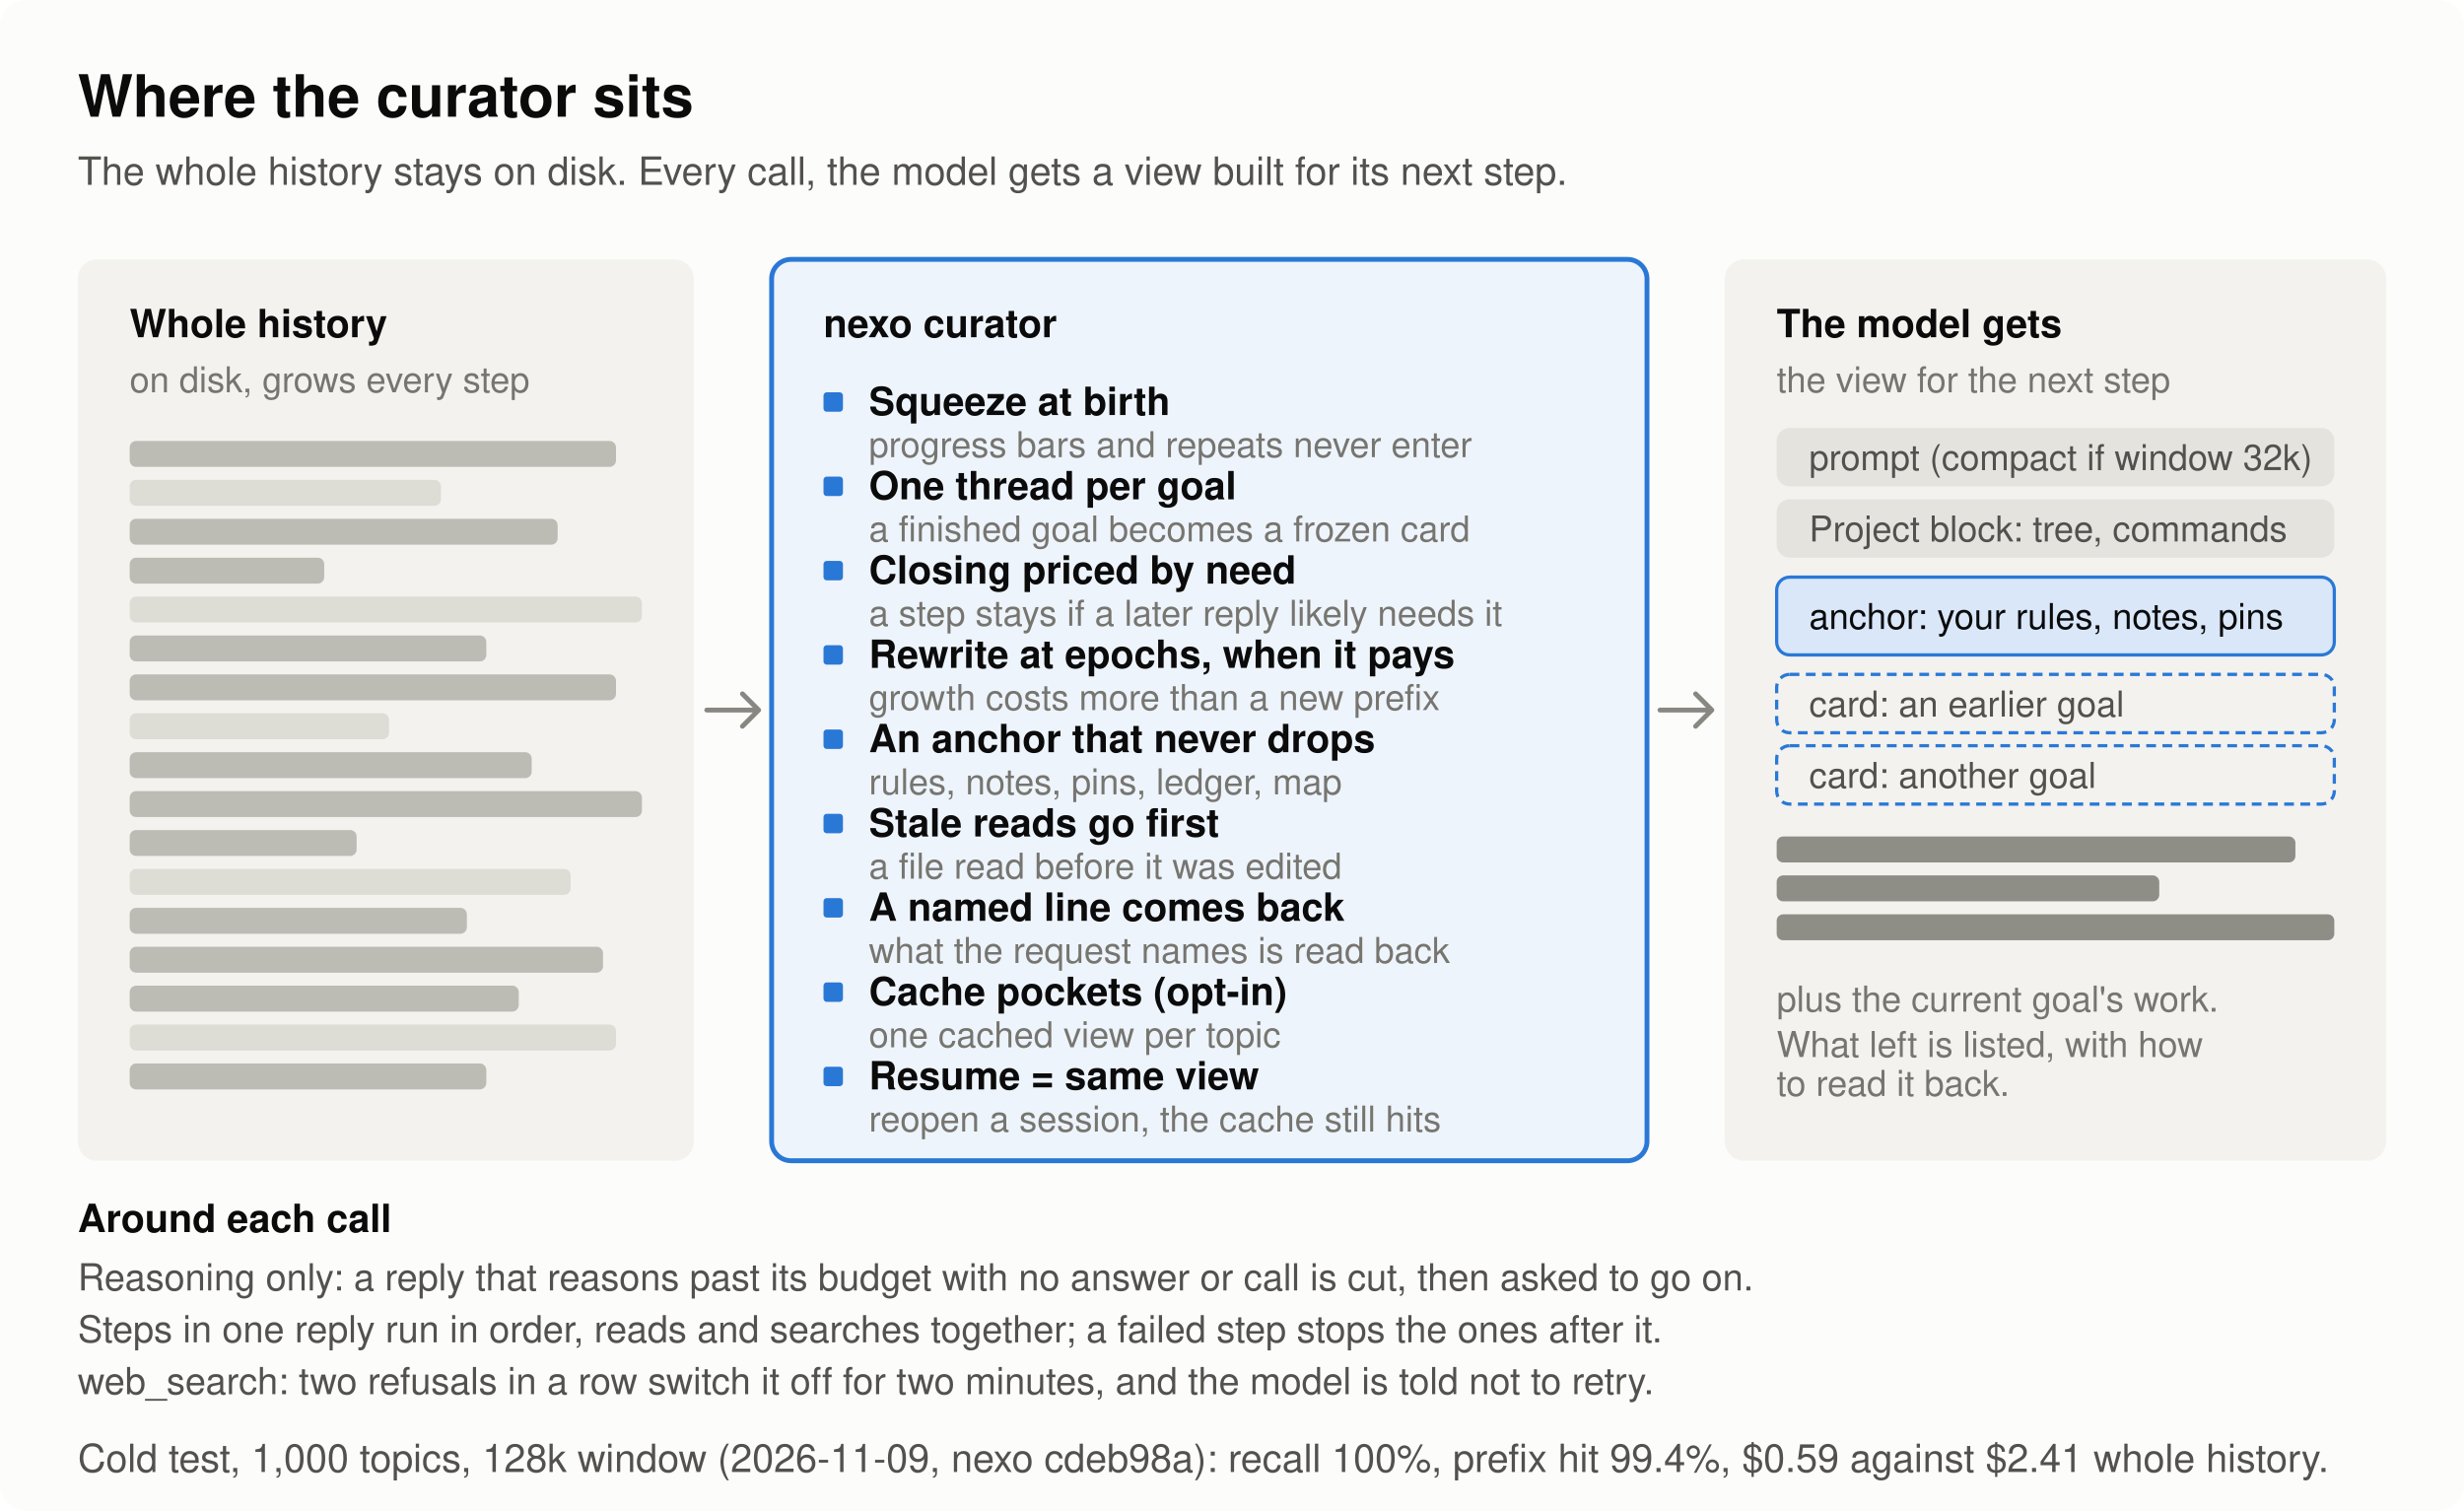
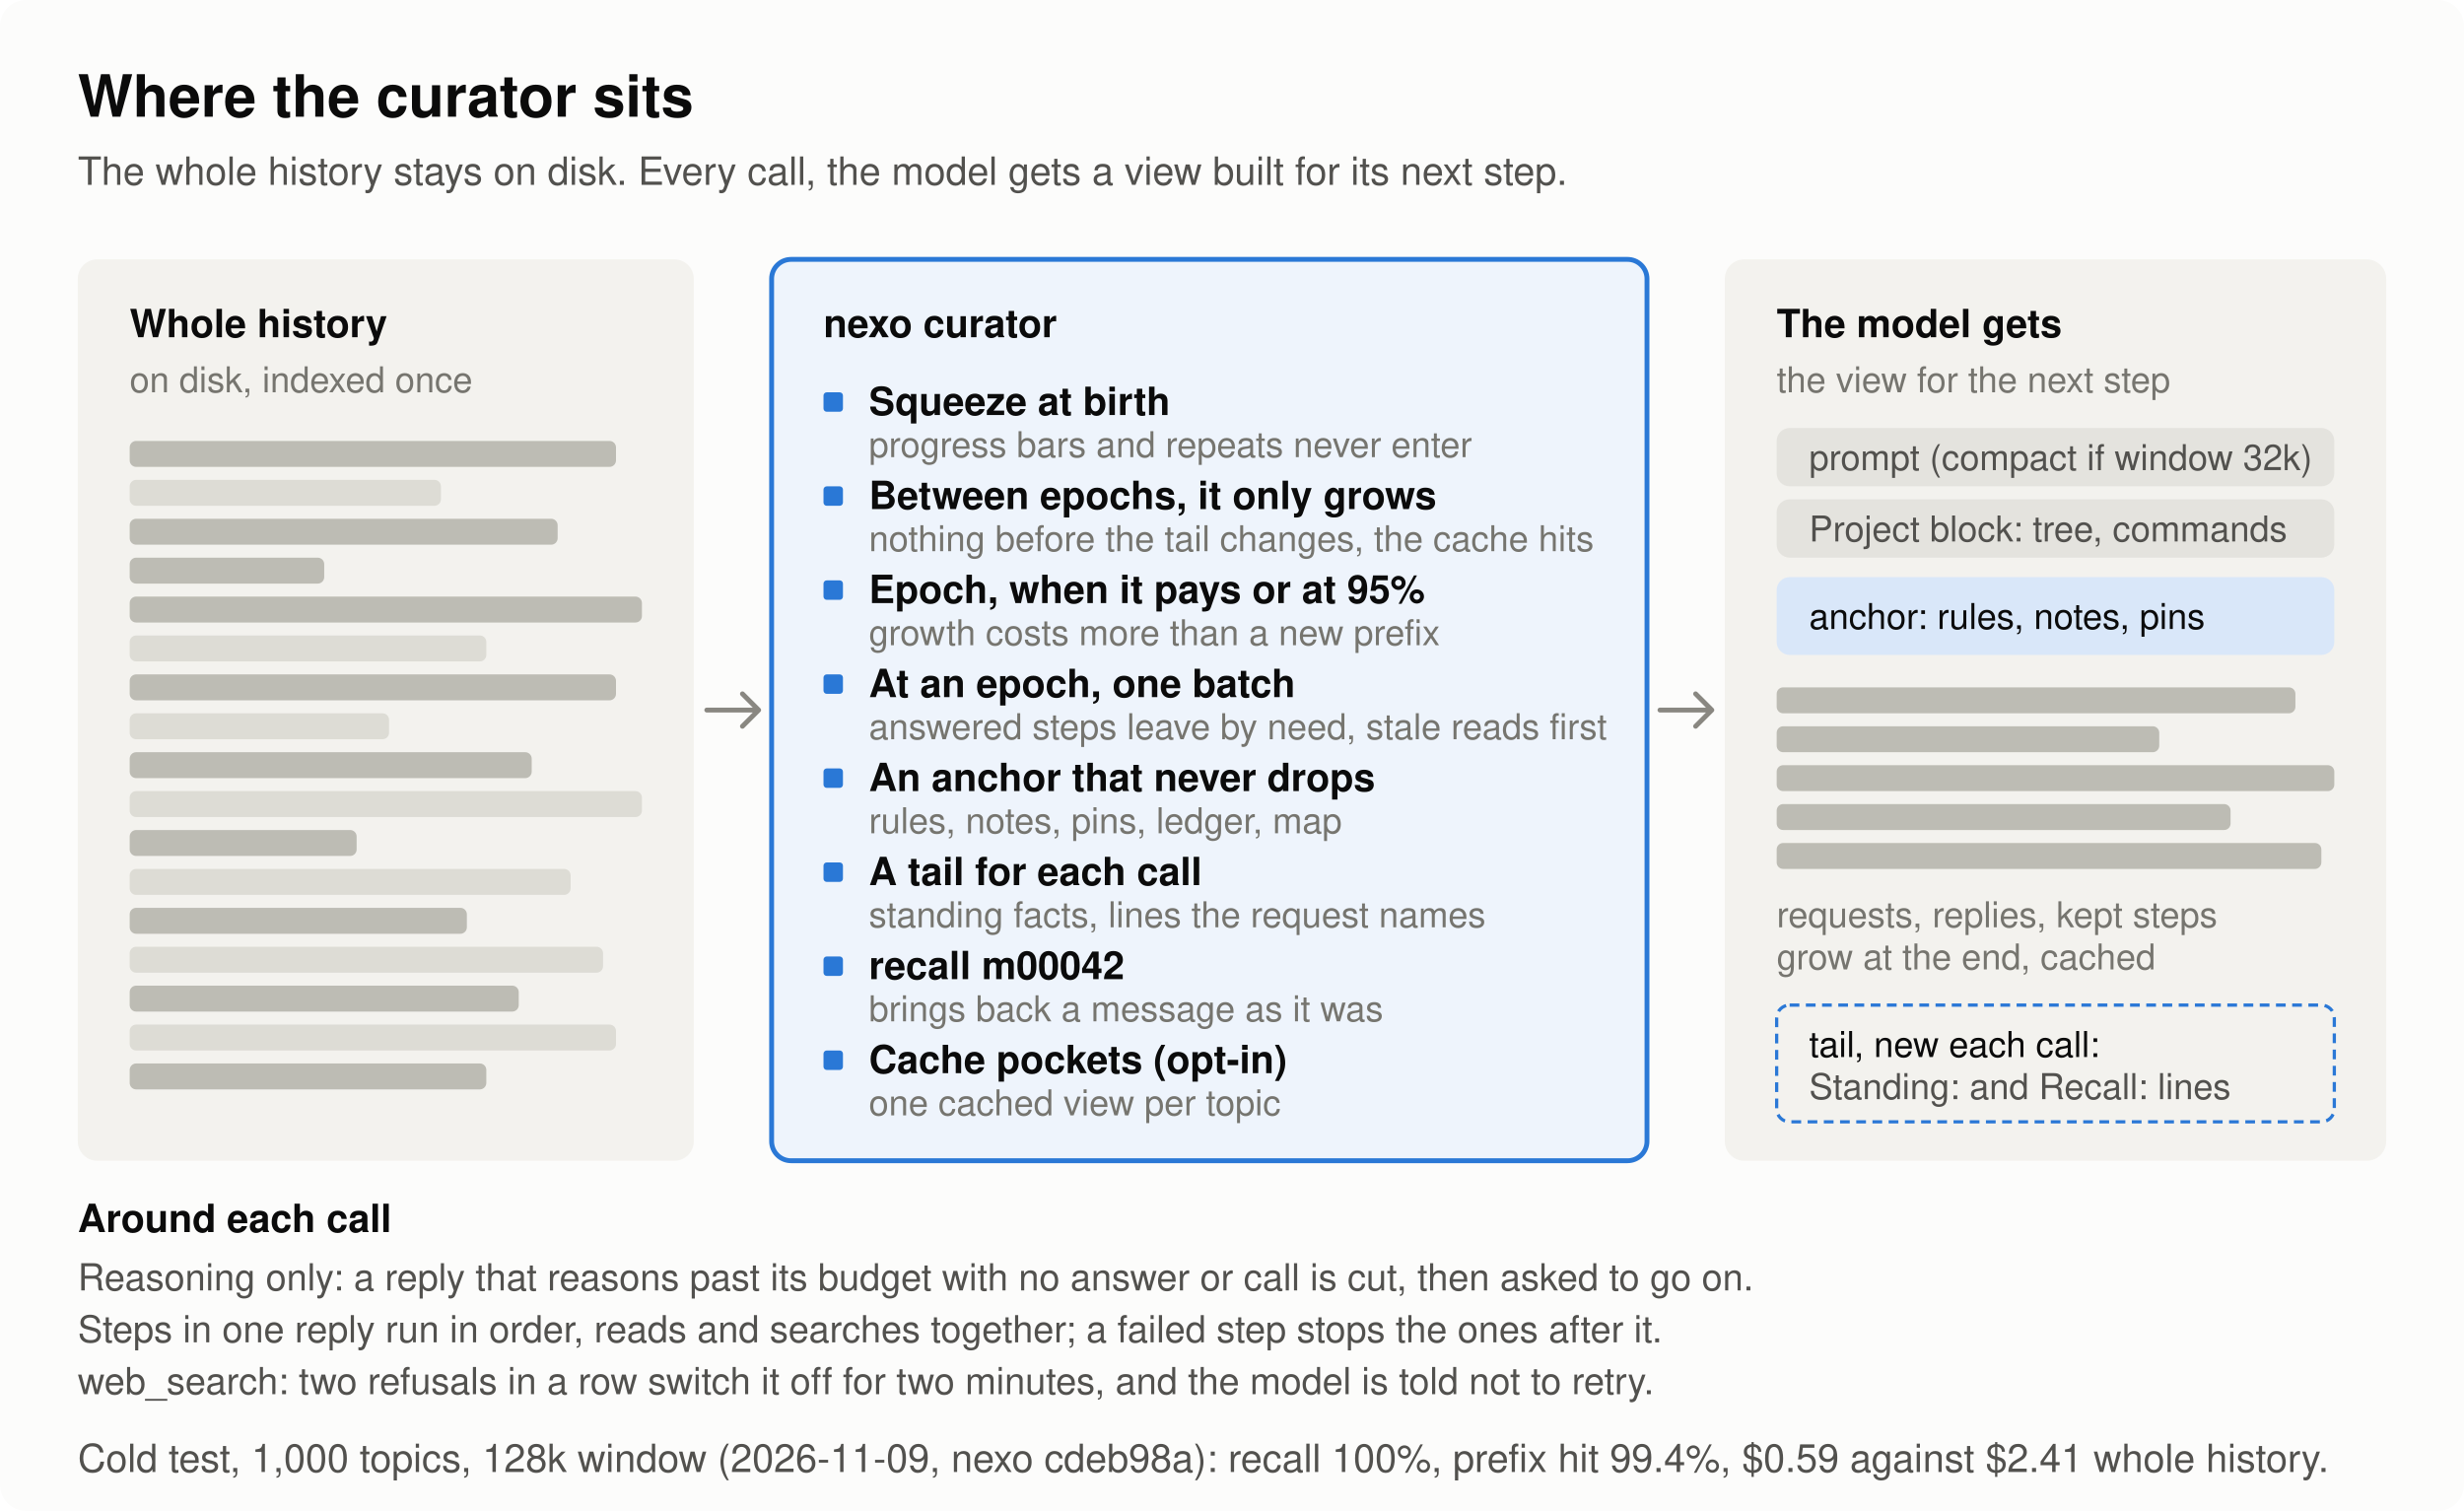
<svg xmlns="http://www.w3.org/2000/svg" width="760" height="466" viewBox="0 0 760 466" font-family="-apple-system, Segoe UI, Helvetica, Arial, sans-serif" font-size="12" role="img" aria-labelledby="t d">
-   <style>
- .bg{fill:#fcfcfb}.tile{fill:#f3f2ee}.cur{fill:#eef4fc;stroke:#2a78d6;stroke-width:1.5}.t1{fill:#0b0b0b}.t2{fill:#52514e}.t3{fill:#76756f}
- .hb{fill:#bdbcb4}.hn{fill:#dddcd5}.dot{fill:#2a78d6}.ar{stroke:#898781;stroke-width:1.5;fill:none;stroke-linecap:round;stroke-linejoin:round}
- .anc{fill:#d9e7f9;stroke:#2a78d6}.sys{fill:#e4e3de}.card{fill:none;stroke:#2a78d6;stroke-dasharray:3 2}.rb{fill:#8f8e86}
- @media (prefers-color-scheme: dark){.bg{fill:#1a1a19}.tile{fill:#242422}.cur{fill:#1d2733;stroke:#4f93e6}.t1{fill:#f0efec}.t2{fill:#c3c2b7}.t3{fill:#9c9b93}
- .hb{fill:#55544f}.hn{fill:#363633}.dot{fill:#4f93e6}.ar{stroke:#9c9b93}.anc{fill:#22364f;stroke:#4f93e6}.sys{fill:#363633}.card{stroke:#4f93e6}.rb{fill:#9c9b93}}
- </style>
-   <rect class="bg" width="760" height="466" rx="8" />
-   <text x="24" y="36" class="t1" font-size="18" font-weight="600">Where the curator sits</text>
-   <text x="24" y="57" class="t2">The whole history stays on disk. Every call, the model gets a view built for its next step.</text>
-   <rect class="tile" x="24" y="80" width="190" height="278" rx="6" />
-   <text x="40" y="104" class="t1" font-weight="600">Whole history</text>
-   <text x="40" y="121" class="t3" font-size="11">on disk, grows every step</text>
-   <rect class="hb" x="40" y="136" width="150" height="8" rx="2" />
-   <rect class="hn" x="40" y="148" width="96" height="8" rx="2" />
-   <rect class="hb" x="40" y="160" width="132" height="8" rx="2" />
-   <rect class="hb" x="40" y="172" width="60" height="8" rx="2" />
-   <rect class="hn" x="40" y="184" width="158" height="8" rx="2" />
-   <rect class="hb" x="40" y="196" width="110" height="8" rx="2" />
-   <rect class="hb" x="40" y="208" width="150" height="8" rx="2" />
-   <rect class="hn" x="40" y="220" width="80" height="8" rx="2" />
-   <rect class="hb" x="40" y="232" width="124" height="8" rx="2" />
-   <rect class="hb" x="40" y="244" width="158" height="8" rx="2" />
-   <rect class="hb" x="40" y="256" width="70" height="8" rx="2" />
-   <rect class="hn" x="40" y="268" width="136" height="8" rx="2" />
-   <rect class="hb" x="40" y="280" width="104" height="8" rx="2" />
-   <rect class="hb" x="40" y="292" width="146" height="8" rx="2" />
-   <rect class="hb" x="40" y="304" width="120" height="8" rx="2" />
-   <rect class="hn" x="40" y="316" width="150" height="8" rx="2" />
-   <rect class="hb" x="40" y="328" width="110" height="8" rx="2" />
-   <path class="ar" d="M218 219h16m-5-5l5 5-5 5" />
-   <rect class="cur" x="238" y="80" width="270" height="278" rx="6" />
-   <text x="254" y="104" class="t1" font-weight="600">nexo curator</text>
-   <rect class="dot" x="254" y="121" width="6" height="6" rx="1" />
-   <text x="268" y="128" class="t1" font-weight="600">Squeeze at birth</text>
-   <text x="268" y="141" class="t3" font-size="11">progress bars and repeats never enter</text>
-   <rect class="dot" x="254" y="147" width="6" height="6" rx="1" />
-   <text x="268" y="154" class="t1" font-weight="600">One thread per goal</text>
-   <text x="268" y="167" class="t3" font-size="11">a finished goal becomes a frozen card</text>
-   <rect class="dot" x="254" y="173" width="6" height="6" rx="1" />
-   <text x="268" y="180" class="t1" font-weight="600">Closing priced by need</text>
-   <text x="268" y="193" class="t3" font-size="11">a step stays if a later reply likely needs it</text>
-   <rect class="dot" x="254" y="199" width="6" height="6" rx="1" />
-   <text x="268" y="206" class="t1" font-weight="600">Rewrite at epochs, when it pays</text>
-   <text x="268" y="219" class="t3" font-size="11">growth costs more than a new prefix</text>
-   <rect class="dot" x="254" y="225" width="6" height="6" rx="1" />
-   <text x="268" y="232" class="t1" font-weight="600">An anchor that never drops</text>
-   <text x="268" y="245" class="t3" font-size="11">rules, notes, pins, ledger, map</text>
-   <rect class="dot" x="254" y="251" width="6" height="6" rx="1" />
-   <text x="268" y="258" class="t1" font-weight="600">Stale reads go first</text>
-   <text x="268" y="271" class="t3" font-size="11">a file read before it was edited</text>
-   <rect class="dot" x="254" y="277" width="6" height="6" rx="1" />
-   <text x="268" y="284" class="t1" font-weight="600">A named line comes back</text>
-   <text x="268" y="297" class="t3" font-size="11">what the request names is read back</text>
-   <rect class="dot" x="254" y="303" width="6" height="6" rx="1" />
-   <text x="268" y="310" class="t1" font-weight="600">Cache pockets (opt-in)</text>
-   <text x="268" y="323" class="t3" font-size="11">one cached view per topic</text>
-   <rect class="dot" x="254" y="329" width="6" height="6" rx="1" />
-   <text x="268" y="336" class="t1" font-weight="600">Resume = same view</text>
-   <text x="268" y="349" class="t3" font-size="11">reopen a session, the cache still hits</text>
-   <path class="ar" d="M512 219h16m-5-5l5 5-5 5" />
-   <rect class="tile" x="532" y="80" width="204" height="278" rx="6" />
-   <text x="548" y="104" class="t1" font-weight="600">The model gets</text>
-   <text x="548" y="121" class="t3" font-size="11">the view for the next step</text>
-   <rect class="sys" x="548" y="132" width="172" height="18" rx="4" />
-   <text x="558" y="145" class="t2" font-size="11">prompt (compact if window 32k)</text>
-   <rect class="sys" x="548" y="154" width="172" height="18" rx="4" />
-   <text x="558" y="167" class="t2" font-size="11">Project block: tree, commands</text>
-   <rect class="anc" x="548" y="178" width="172" height="24" rx="4" />
-   <text x="558" y="194" class="t1" font-size="11">anchor: your rules, notes, pins</text>
-   <rect class="card" x="548" y="208" width="172" height="18" rx="4" />
-   <text x="558" y="221" class="t2" font-size="11">card: an earlier goal</text>
-   <rect class="card" x="548" y="230" width="172" height="18" rx="4" />
-   <text x="558" y="243" class="t2" font-size="11">card: another goal</text>
-   <rect class="rb" x="548" y="258" width="160" height="8" rx="2" />
-   <rect class="rb" x="548" y="270" width="118" height="8" rx="2" />
-   <rect class="rb" x="548" y="282" width="172" height="8" rx="2" />
-   <text x="548" y="312" class="t3" font-size="11">plus the current goal's work.</text>
-   <text x="548" y="326" class="t3" font-size="11">What left is listed, with how</text>
-   <text x="548" y="338" class="t3" font-size="11">to read it back.</text>
-   <text x="24" y="380" class="t1" font-weight="600">Around each call</text>
-   <text x="24" y="398" class="t2" font-size="11.5">Reasoning only: a reply that reasons past its budget with no answer or call is cut, then asked to go on.</text>
-   <text x="24" y="414" class="t2" font-size="11.5">Steps in one reply run in order, reads and searches together; a failed step stops the ones after it.</text>
-   <text x="24" y="430" class="t2" font-size="11.5">web_search: two refusals in a row switch it off for two minutes, and the model is told not to retry.</text>
-   <text x="24" y="454" class="t2">Cold test, 1,000 topics, 128k window (2026-11-09, nexo cdeb98a): recall 100%, prefix hit 99.4%, $0.59 against $2.41 whole history.</text>
+   <rect fill="#fcfcfb" width="760" height="466" rx="8" />
+   <text x="24" y="36" fill="#0b0b0b" font-size="18" font-weight="600">Where the curator sits</text>
+   <text x="24" y="57" fill="#52514e">The whole history stays on disk. Every call, the model gets a view built for its next step.</text>
+   <rect fill="#f3f2ee" x="24" y="80" width="190" height="278" rx="6" />
+   <text x="40" y="104" fill="#0b0b0b" font-weight="600">Whole history</text>
+   <text x="40" y="121" fill="#76756f" font-size="11">on disk, indexed once</text>
+   <rect fill="#bdbcb4" x="40" y="136" width="150" height="8" rx="2" />
+   <rect fill="#dddcd5" x="40" y="148" width="96" height="8" rx="2" />
+   <rect fill="#bdbcb4" x="40" y="160" width="132" height="8" rx="2" />
+   <rect fill="#bdbcb4" x="40" y="172" width="60" height="8" rx="2" />
+   <rect fill="#bdbcb4" x="40" y="184" width="158" height="8" rx="2" />
+   <rect fill="#dddcd5" x="40" y="196" width="110" height="8" rx="2" />
+   <rect fill="#bdbcb4" x="40" y="208" width="150" height="8" rx="2" />
+   <rect fill="#dddcd5" x="40" y="220" width="80" height="8" rx="2" />
+   <rect fill="#bdbcb4" x="40" y="232" width="124" height="8" rx="2" />
+   <rect fill="#dddcd5" x="40" y="244" width="158" height="8" rx="2" />
+   <rect fill="#bdbcb4" x="40" y="256" width="70" height="8" rx="2" />
+   <rect fill="#dddcd5" x="40" y="268" width="136" height="8" rx="2" />
+   <rect fill="#bdbcb4" x="40" y="280" width="104" height="8" rx="2" />
+   <rect fill="#dddcd5" x="40" y="292" width="146" height="8" rx="2" />
+   <rect fill="#bdbcb4" x="40" y="304" width="120" height="8" rx="2" />
+   <rect fill="#dddcd5" x="40" y="316" width="150" height="8" rx="2" />
+   <rect fill="#bdbcb4" x="40" y="328" width="110" height="8" rx="2" />
+   <path fill="none" stroke="#898781" stroke-width="1.5" stroke-linecap="round" stroke-linejoin="round" d="M218 219h16m-5-5l5 5-5 5" />
+   <rect fill="#eef4fc" stroke="#2a78d6" stroke-width="1.5" x="238" y="80" width="270" height="278" rx="6" />
+   <text x="254" y="104" fill="#0b0b0b" font-weight="600">nexo curator</text>
+   <rect fill="#2a78d6" x="254" y="121" width="6" height="6" rx="1" />
+   <text x="268" y="128" fill="#0b0b0b" font-weight="600">Squeeze at birth</text>
+   <text x="268" y="141" fill="#76756f" font-size="11">progress bars and repeats never enter</text>
+   <rect fill="#2a78d6" x="254" y="150" width="6" height="6" rx="1" />
+   <text x="268" y="157" fill="#0b0b0b" font-weight="600">Between epochs, it only grows</text>
+   <text x="268" y="170" fill="#76756f" font-size="11">nothing before the tail changes, the cache hits</text>
+   <rect fill="#2a78d6" x="254" y="179" width="6" height="6" rx="1" />
+   <text x="268" y="186" fill="#0b0b0b" font-weight="600">Epoch, when it pays or at 95%</text>
+   <text x="268" y="199" fill="#76756f" font-size="11">growth costs more than a new prefix</text>
+   <rect fill="#2a78d6" x="254" y="208" width="6" height="6" rx="1" />
+   <text x="268" y="215" fill="#0b0b0b" font-weight="600">At an epoch, one batch</text>
+   <text x="268" y="228" fill="#76756f" font-size="11">answered steps leave by need, stale reads first</text>
+   <rect fill="#2a78d6" x="254" y="237" width="6" height="6" rx="1" />
+   <text x="268" y="244" fill="#0b0b0b" font-weight="600">An anchor that never drops</text>
+   <text x="268" y="257" fill="#76756f" font-size="11">rules, notes, pins, ledger, map</text>
+   <rect fill="#2a78d6" x="254" y="266" width="6" height="6" rx="1" />
+   <text x="268" y="273" fill="#0b0b0b" font-weight="600">A tail for each call</text>
+   <text x="268" y="286" fill="#76756f" font-size="11">standing facts, lines the request names</text>
+   <rect fill="#2a78d6" x="254" y="295" width="6" height="6" rx="1" />
+   <text x="268" y="302" fill="#0b0b0b" font-weight="600">recall m00042</text>
+   <text x="268" y="315" fill="#76756f" font-size="11">brings back a message as it was</text>
+   <rect fill="#2a78d6" x="254" y="324" width="6" height="6" rx="1" />
+   <text x="268" y="331" fill="#0b0b0b" font-weight="600">Cache pockets (opt-in)</text>
+   <text x="268" y="344" fill="#76756f" font-size="11">one cached view per topic</text>
+   <path fill="none" stroke="#898781" stroke-width="1.5" stroke-linecap="round" stroke-linejoin="round" d="M512 219h16m-5-5l5 5-5 5" />
+   <rect fill="#f3f2ee" x="532" y="80" width="204" height="278" rx="6" />
+   <text x="548" y="104" fill="#0b0b0b" font-weight="600">The model gets</text>
+   <text x="548" y="121" fill="#76756f" font-size="11">the view for the next step</text>
+   <rect fill="#e4e3de" x="548" y="132" width="172" height="18" rx="4" />
+   <text x="558" y="145.0" fill="#52514e" font-size="11">prompt (compact if window 32k)</text>
+   <rect fill="#e4e3de" x="548" y="154" width="172" height="18" rx="4" />
+   <text x="558" y="167.0" fill="#52514e" font-size="11">Project block: tree, commands</text>
+   <rect fill="#d9e7f9" x="548" y="178" width="172" height="24" rx="4" />
+   <text x="558" y="194.0" fill="#0b0b0b" font-size="11">anchor: rules, notes, pins</text>
+   <rect fill="#bdbcb4" x="548" y="212" width="160" height="8" rx="2" />
+   <rect fill="#bdbcb4" x="548" y="224" width="118" height="8" rx="2" />
+   <rect fill="#bdbcb4" x="548" y="236" width="172" height="8" rx="2" />
+   <rect fill="#bdbcb4" x="548" y="248" width="140" height="8" rx="2" />
+   <rect fill="#bdbcb4" x="548" y="260" width="168" height="8" rx="2" />
+   <text x="548" y="286" fill="#76756f" font-size="11">requests, replies, kept steps</text>
+   <text x="548" y="299" fill="#76756f" font-size="11">grow at the end, cached</text>
+   <rect fill="none" stroke="#2a78d6" stroke-dasharray="3 2" x="548" y="310" width="172" height="36" rx="4" />
+   <text x="558" y="326" fill="#0b0b0b" font-size="11">tail, new each call:</text>
+   <text x="558" y="339" fill="#52514e" font-size="11">Standing: and Recall: lines</text>
+   <text x="24" y="380" fill="#0b0b0b" font-weight="600">Around each call</text>
+   <text x="24" y="398" fill="#52514e" font-size="11.5">Reasoning only: a reply that reasons past its budget with no answer or call is cut, then asked to go on.</text>
+   <text x="24" y="414" fill="#52514e" font-size="11.5">Steps in one reply run in order, reads and searches together; a failed step stops the ones after it.</text>
+   <text x="24" y="430" fill="#52514e" font-size="11.5">web_search: two refusals in a row switch it off for two minutes, and the model is told not to retry.</text>
+   <text x="24" y="454" fill="#52514e">Cold test, 1,000 topics, 128k window (2026-11-09, nexo cdeb98a): recall 100%, prefix hit 99.4%, $0.59 against $2.41 whole history.</text>
</svg>
